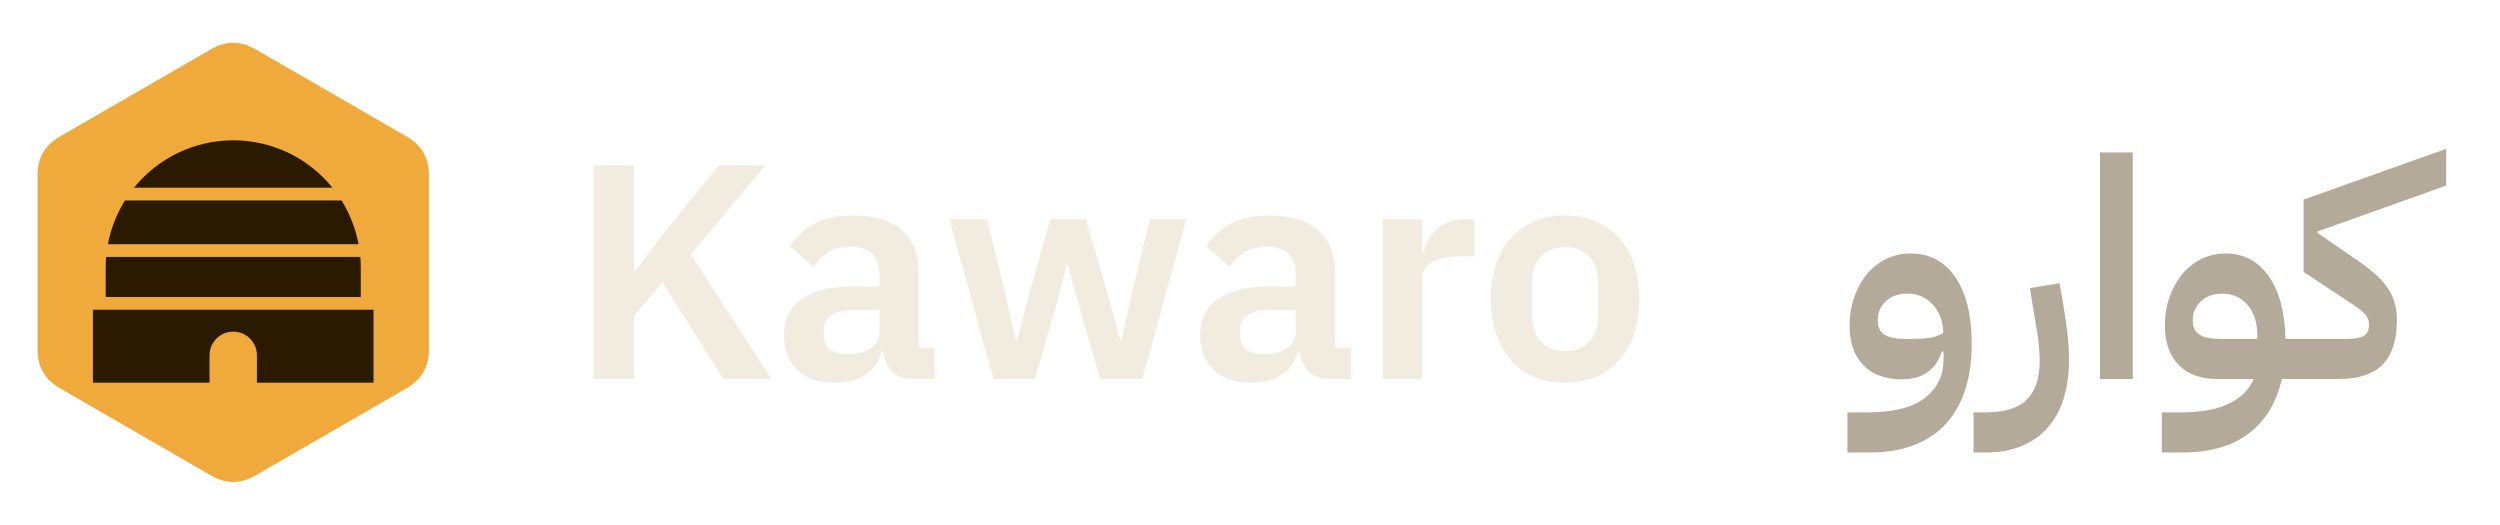
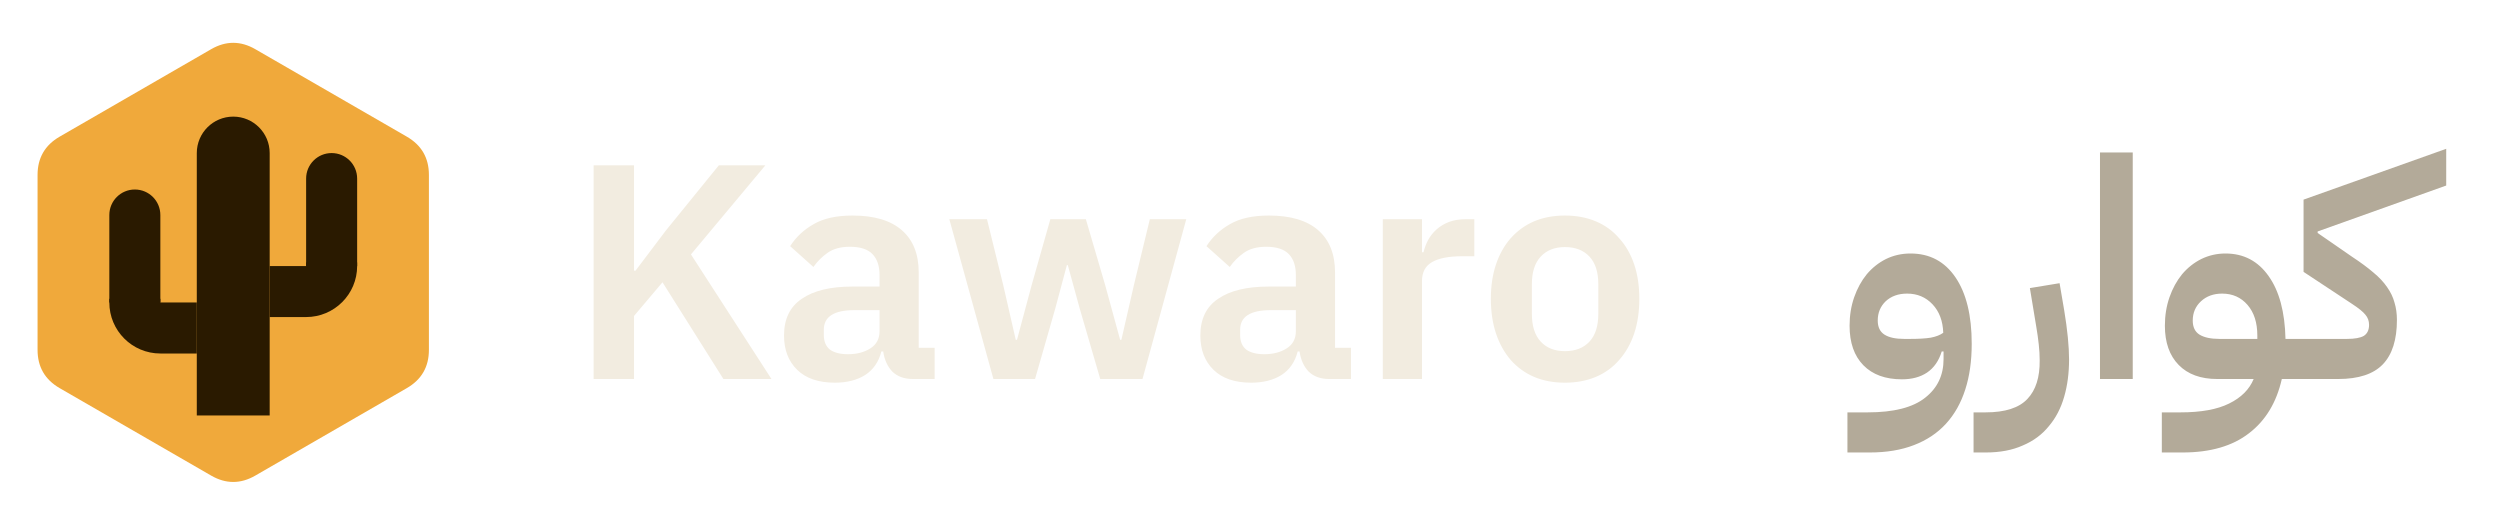
- <svg xmlns="http://www.w3.org/2000/svg" width="686" height="144" viewBox="0 0 686 144" version="1.1" id="svg6">
-   <defs id="defs6" />
-   <g transform="translate(0,8) scale(0.25)" id="g5">
+ <svg xmlns="http://www.w3.org/2000/svg" width="686" height="144" viewBox="0 0 686 144" version="1.1" id="svg7">
+   <defs id="defs7" />
+   <g transform="translate(0,8) scale(0.25)" id="g6">
    <path fill="#F0A93B" d="M231.75,22.00Q256.00,8.00 280.25,22.00L446.53,118.00Q470.77,132.00 470.77,160.00L470.77,352.00Q470.77,380.00 446.53,394.00L280.25,490.00Q256.00,504.00 231.75,490.00L65.47,394.00Q41.23,380.00 41.23,352.00L41.23,160.00Q41.23,132.00 65.47,118.00Z" id="path1" />
-     <path fill="#2A1A00" d="M256.00,122H256.00A140,140 0 0 1 364.89,174H147.11A140,140 0 0 1 256.00,122Z" id="path2" />
-     <path fill="#2A1A00" d="M137.16,188H374.84A140,140 0 0 1 393.56,236H118.44A140,140 0 0 1 137.16,188Z" id="path3" />
-     <path fill="#2A1A00" d="M116.52,250H395.48A140,140 0 0 1 396,262V294H116V262A140,140 0 0 1 116.52,250Z" id="path4" />
-     <path fill="#2A1A00" d="M102,308H410V388H282V358A26,26 0 0 0 230,358V388H102Z" id="path5" />
+     <path fill="#2A1A00" d="M216,424V136.0A40.0,40.0 0 0 1 296,136.0V424Z" id="path2" />
+     <path fill="#2A1A00" d="M120,300V204.0A28.0,28.0 0 0 1 176,204.0V300Z" id="path3" />
+     <path fill="#2A1A00" d="M120,296V300A56,56 0 0 0 176,356H216V300H176V296Z" id="path4" />
+     <path fill="#2A1A00" d="M336,260V164.0A28.0,28.0 0 0 1 392,164.0V260Z" id="path5" />
+     <path fill="#2A1A00" d="M392,256V260A56,56 0 0 1 336,316H296V260H336V256Z" id="path6" />
  </g>
-   <path d="m 181.788,77.456 -7.812,9.24 V 104 H 162.888 V 45.368 h 11.088 v 28.896 h 0.42 l 8.316,-11.004 14.532,-17.892 h 12.768 L 189.6,69.812 211.692,104 H 198.504 Z M 250.5,104 q -3.528,0 -5.628,-2.016 -2.016,-2.1 -2.52,-5.544 h -0.504 q -1.092,4.284 -4.452,6.468 -3.36,2.1 -8.316,2.1 -6.72,0 -10.332,-3.528 -3.612,-3.528 -3.612,-9.408 0,-6.804 4.872,-10.08 4.872,-3.36 13.86,-3.36 h 7.476 V 75.44 q 0,-3.696 -1.932,-5.712 -1.932,-2.016 -6.216,-2.016 -3.78,0 -6.132,1.68 -2.268,1.596 -3.864,3.864 l -6.384,-5.712 q 2.436,-3.78 6.468,-6.048 4.032,-2.352 10.668,-2.352 8.904,0 13.524,4.032 4.62,4.032 4.62,11.592 v 20.664 h 4.368 V 104 Z m -17.808,-6.804 q 3.612,0 6.132,-1.596 2.52,-1.596 2.52,-4.704 V 85.1 h -6.888 q -8.4,0 -8.4,5.376 v 1.428 q 0,2.688 1.68,4.032 1.764,1.26 4.956,1.26 z m 27.804,-37.044 h 10.332 l 4.452,18.06 3.444,15.036 h 0.336 l 4.032,-15.036 5.124,-18.06 h 9.744 l 5.292,18.06 4.116,15.036 h 0.336 l 3.444,-15.036 4.368,-18.06 h 9.996 L 313.5,104 h -11.592 l -5.628,-19.32 -3.276,-11.928 h -0.252 l -3.192,11.928 -5.544,19.32 h -11.424 z M 364.74,104 q -3.528,0 -5.628,-2.016 -2.016,-2.1 -2.52,-5.544 h -0.504 q -1.092,4.284 -4.452,6.468 -3.36,2.1 -8.316,2.1 -6.72,0 -10.332,-3.528 -3.612,-3.528 -3.612,-9.408 0,-6.804 4.872,-10.08 4.872,-3.36 13.86,-3.36 h 7.476 V 75.44 q 0,-3.696 -1.932,-5.712 -1.932,-2.016 -6.216,-2.016 -3.78,0 -6.132,1.68 -2.268,1.596 -3.864,3.864 l -6.384,-5.712 q 2.436,-3.78 6.468,-6.048 4.032,-2.352 10.668,-2.352 8.904,0 13.524,4.032 4.62,4.032 4.62,11.592 v 20.664 h 4.368 V 104 Z m -17.808,-6.804 q 3.612,0 6.132,-1.596 2.52,-1.596 2.52,-4.704 V 85.1 h -6.888 q -8.4,0 -8.4,5.376 v 1.428 q 0,2.688 1.68,4.032 1.764,1.26 4.956,1.26 z M 379.44,104 V 60.152 h 10.752 v 9.072 h 0.42 q 0.42,-1.764 1.26,-3.36 0.924,-1.68 2.352,-2.94 1.428,-1.26 3.36,-2.016 2.016,-0.756 4.62,-0.756 h 2.352 v 10.164 h -3.36 q -5.46,0 -8.232,1.596 -2.772,1.596 -2.772,5.208 V 104 Z m 49.98,1.008 q -4.704,0 -8.484,-1.596 -3.696,-1.596 -6.384,-4.62 -2.604,-3.024 -4.032,-7.224 -1.428,-4.284 -1.428,-9.576 0,-5.292 1.428,-9.492 1.428,-4.2 4.032,-7.14 2.688,-3.024 6.384,-4.62 3.78,-1.596 8.484,-1.596 4.704,0 8.484,1.596 3.78,1.596 6.384,4.62 2.688,2.94 4.116,7.14 1.428,4.2 1.428,9.492 0,5.292 -1.428,9.576 -1.428,4.2 -4.116,7.224 -2.604,3.024 -6.384,4.62 -3.78,1.596 -8.484,1.596 z m 0,-8.652 q 4.284,0 6.72,-2.604 2.436,-2.604 2.436,-7.644 V 77.96 q 0,-4.956 -2.436,-7.56 -2.436,-2.604 -6.72,-2.604 -4.2,0 -6.636,2.604 -2.436,2.604 -2.436,7.56 v 8.148 q 0,5.04 2.436,7.644 2.436,2.604 6.636,2.604 z" id="text5" style="font-weight:600;font-size:84px;font-family:'IBM Plex Sans Arabic';fill:#f2ece0" aria-label="Kawaro" />
-   <path d="m 628.988,95.264 2.268,-2.268 h 12.768 q 3.192,0 4.62,-0.84 1.428,-0.924 1.428,-3.024 0,-1.596 -1.008,-2.772 -0.924,-1.176 -3.612,-2.94 l -13.356,-8.82 V 54.776 l 39.144,-13.944 v 10.08 l -35.28,12.6 v 0.42 l 9.492,6.552 q 3.444,2.268 5.796,4.284 2.352,1.932 3.78,4.032 1.428,2.016 2.016,4.2 0.672,2.184 0.672,4.788 0,8.148 -3.864,12.18 -3.864,4.032 -12.264,4.032 h -12.6 z m -35.784,17.892 h 5.124 q 8.484,0 13.356,-2.436 4.956,-2.436 6.72,-6.72 h -9.996 q -6.804,0 -10.584,-3.864 -3.78,-3.864 -3.78,-10.752 0,-4.2 1.26,-7.812 1.26,-3.612 3.444,-6.3 2.268,-2.688 5.292,-4.2 3.108,-1.512 6.636,-1.512 7.476,0 11.844,6.216 4.368,6.132 4.62,17.22 h 4.116 v 8.736 l -2.268,2.268 h -2.856 q -2.184,9.66 -8.988,14.868 -6.804,5.292 -18.228,5.292 h -5.712 z m 8.484,-25.2 q 0,2.688 1.848,3.864 1.932,1.176 5.46,1.176 h 10.416 v -0.924 q 0,-5.292 -2.688,-8.4 -2.688,-3.108 -6.972,-3.108 -3.528,0 -5.796,2.1 -2.268,2.1 -2.268,5.292 z M 576.236,41.84 h 8.988 V 104 h -8.988 z m -34.692,71.316 h 3.276 q 8.064,0 11.508,-3.696 3.444,-3.612 3.36,-10.584 0,-2.1 -0.252,-4.368 -0.252,-2.352 -0.672,-4.788 l -1.764,-10.668 8.148,-1.344 1.26,7.392 q 0.672,4.032 1.008,7.476 0.336,3.444 0.336,6.048 0,5.628 -1.344,10.248 -1.344,4.704 -4.2,8.064 -2.772,3.444 -7.14,5.292 -4.284,1.932 -10.164,1.932 h -3.36 z m -34.608,0 h 5.544 q 10.752,0 15.792,-4.032 5.04,-3.948 5.04,-10.584 v -2.1 h -0.504 q -1.176,3.864 -4.032,5.796 -2.772,1.848 -6.888,1.848 -6.804,0 -10.584,-3.864 -3.78,-3.864 -3.78,-10.836 0,-4.2 1.26,-7.812 1.26,-3.612 3.444,-6.3 2.268,-2.688 5.292,-4.2 3.108,-1.512 6.72,-1.512 7.896,0 12.348,6.552 4.452,6.552 4.452,18.228 0,7.056 -1.764,12.516 -1.764,5.544 -5.292,9.408 -3.528,3.864 -8.82,5.88 -5.208,2.016 -12.096,2.016 h -6.132 z m 17.304,-20.16 q 3.444,0 5.544,-0.336 2.184,-0.42 3.444,-1.344 -0.168,-4.872 -2.94,-7.812 -2.772,-2.94 -6.972,-2.94 -3.612,0 -5.88,2.1 -2.184,2.1 -2.184,5.292 0,2.688 1.848,3.864 1.848,1.176 5.376,1.176 z" id="text6" style="font-weight:600;font-size:84px;font-family:'IBM Plex Sans Arabic';direction:rtl;fill:#b3aa99" aria-label="كوارو" />
+   <path d="m 181.788,77.456 -7.812,9.24 V 104 H 162.888 V 45.368 h 11.088 v 28.896 h 0.42 l 8.316,-11.004 14.532,-17.892 h 12.768 L 189.6,69.812 211.692,104 H 198.504 Z M 250.5,104 q -3.528,0 -5.628,-2.016 -2.016,-2.1 -2.52,-5.544 h -0.504 q -1.092,4.284 -4.452,6.468 -3.36,2.1 -8.316,2.1 -6.72,0 -10.332,-3.528 -3.612,-3.528 -3.612,-9.408 0,-6.804 4.872,-10.08 4.872,-3.36 13.86,-3.36 h 7.476 V 75.44 q 0,-3.696 -1.932,-5.712 -1.932,-2.016 -6.216,-2.016 -3.78,0 -6.132,1.68 -2.268,1.596 -3.864,3.864 l -6.384,-5.712 q 2.436,-3.78 6.468,-6.048 4.032,-2.352 10.668,-2.352 8.904,0 13.524,4.032 4.62,4.032 4.62,11.592 v 20.664 h 4.368 V 104 Z m -17.808,-6.804 q 3.612,0 6.132,-1.596 2.52,-1.596 2.52,-4.704 V 85.1 h -6.888 q -8.4,0 -8.4,5.376 v 1.428 q 0,2.688 1.68,4.032 1.764,1.26 4.956,1.26 z m 27.804,-37.044 h 10.332 l 4.452,18.06 3.444,15.036 h 0.336 l 4.032,-15.036 5.124,-18.06 h 9.744 l 5.292,18.06 4.116,15.036 h 0.336 l 3.444,-15.036 4.368,-18.06 h 9.996 L 313.5,104 h -11.592 l -5.628,-19.32 -3.276,-11.928 h -0.252 l -3.192,11.928 -5.544,19.32 h -11.424 z M 364.74,104 q -3.528,0 -5.628,-2.016 -2.016,-2.1 -2.52,-5.544 h -0.504 q -1.092,4.284 -4.452,6.468 -3.36,2.1 -8.316,2.1 -6.72,0 -10.332,-3.528 -3.612,-3.528 -3.612,-9.408 0,-6.804 4.872,-10.08 4.872,-3.36 13.86,-3.36 h 7.476 V 75.44 q 0,-3.696 -1.932,-5.712 -1.932,-2.016 -6.216,-2.016 -3.78,0 -6.132,1.68 -2.268,1.596 -3.864,3.864 l -6.384,-5.712 q 2.436,-3.78 6.468,-6.048 4.032,-2.352 10.668,-2.352 8.904,0 13.524,4.032 4.62,4.032 4.62,11.592 v 20.664 h 4.368 V 104 Z m -17.808,-6.804 q 3.612,0 6.132,-1.596 2.52,-1.596 2.52,-4.704 V 85.1 h -6.888 q -8.4,0 -8.4,5.376 v 1.428 q 0,2.688 1.68,4.032 1.764,1.26 4.956,1.26 z M 379.44,104 V 60.152 h 10.752 v 9.072 h 0.42 q 0.42,-1.764 1.26,-3.36 0.924,-1.68 2.352,-2.94 1.428,-1.26 3.36,-2.016 2.016,-0.756 4.62,-0.756 h 2.352 v 10.164 h -3.36 q -5.46,0 -8.232,1.596 -2.772,1.596 -2.772,5.208 V 104 Z m 49.98,1.008 q -4.704,0 -8.484,-1.596 -3.696,-1.596 -6.384,-4.62 -2.604,-3.024 -4.032,-7.224 -1.428,-4.284 -1.428,-9.576 0,-5.292 1.428,-9.492 1.428,-4.2 4.032,-7.14 2.688,-3.024 6.384,-4.62 3.78,-1.596 8.484,-1.596 4.704,0 8.484,1.596 3.78,1.596 6.384,4.62 2.688,2.94 4.116,7.14 1.428,4.2 1.428,9.492 0,5.292 -1.428,9.576 -1.428,4.2 -4.116,7.224 -2.604,3.024 -6.384,4.62 -3.78,1.596 -8.484,1.596 z m 0,-8.652 q 4.284,0 6.72,-2.604 2.436,-2.604 2.436,-7.644 V 77.96 q 0,-4.956 -2.436,-7.56 -2.436,-2.604 -6.72,-2.604 -4.2,0 -6.636,2.604 -2.436,2.604 -2.436,7.56 v 8.148 q 0,5.04 2.436,7.644 2.436,2.604 6.636,2.604 z" id="text6" style="font-weight:600;font-size:84px;font-family:'IBM Plex Sans Arabic';fill:#f2ece0" aria-label="Kawaro" />
+   <path d="m 628.988,95.264 2.268,-2.268 h 12.768 q 3.192,0 4.62,-0.84 1.428,-0.924 1.428,-3.024 0,-1.596 -1.008,-2.772 -0.924,-1.176 -3.612,-2.94 l -13.356,-8.82 V 54.776 l 39.144,-13.944 v 10.08 l -35.28,12.6 v 0.42 l 9.492,6.552 q 3.444,2.268 5.796,4.284 2.352,1.932 3.78,4.032 1.428,2.016 2.016,4.2 0.672,2.184 0.672,4.788 0,8.148 -3.864,12.18 -3.864,4.032 -12.264,4.032 h -12.6 z m -35.784,17.892 h 5.124 q 8.484,0 13.356,-2.436 4.956,-2.436 6.72,-6.72 h -9.996 q -6.804,0 -10.584,-3.864 -3.78,-3.864 -3.78,-10.752 0,-4.2 1.26,-7.812 1.26,-3.612 3.444,-6.3 2.268,-2.688 5.292,-4.2 3.108,-1.512 6.636,-1.512 7.476,0 11.844,6.216 4.368,6.132 4.62,17.22 h 4.116 v 8.736 l -2.268,2.268 h -2.856 q -2.184,9.66 -8.988,14.868 -6.804,5.292 -18.228,5.292 h -5.712 z m 8.484,-25.2 q 0,2.688 1.848,3.864 1.932,1.176 5.46,1.176 h 10.416 v -0.924 q 0,-5.292 -2.688,-8.4 -2.688,-3.108 -6.972,-3.108 -3.528,0 -5.796,2.1 -2.268,2.1 -2.268,5.292 z M 576.236,41.84 h 8.988 V 104 h -8.988 z m -34.692,71.316 h 3.276 q 8.064,0 11.508,-3.696 3.444,-3.612 3.36,-10.584 0,-2.1 -0.252,-4.368 -0.252,-2.352 -0.672,-4.788 l -1.764,-10.668 8.148,-1.344 1.26,7.392 q 0.672,4.032 1.008,7.476 0.336,3.444 0.336,6.048 0,5.628 -1.344,10.248 -1.344,4.704 -4.2,8.064 -2.772,3.444 -7.14,5.292 -4.284,1.932 -10.164,1.932 h -3.36 z m -34.608,0 h 5.544 q 10.752,0 15.792,-4.032 5.04,-3.948 5.04,-10.584 v -2.1 h -0.504 q -1.176,3.864 -4.032,5.796 -2.772,1.848 -6.888,1.848 -6.804,0 -10.584,-3.864 -3.78,-3.864 -3.78,-10.836 0,-4.2 1.26,-7.812 1.26,-3.612 3.444,-6.3 2.268,-2.688 5.292,-4.2 3.108,-1.512 6.72,-1.512 7.896,0 12.348,6.552 4.452,6.552 4.452,18.228 0,7.056 -1.764,12.516 -1.764,5.544 -5.292,9.408 -3.528,3.864 -8.82,5.88 -5.208,2.016 -12.096,2.016 h -6.132 z m 17.304,-20.16 q 3.444,0 5.544,-0.336 2.184,-0.42 3.444,-1.344 -0.168,-4.872 -2.94,-7.812 -2.772,-2.94 -6.972,-2.94 -3.612,0 -5.88,2.1 -2.184,2.1 -2.184,5.292 0,2.688 1.848,3.864 1.848,1.176 5.376,1.176 z" id="text7" style="font-weight:600;font-size:84px;font-family:'IBM Plex Sans Arabic';direction:rtl;fill:#b3aa99" aria-label="كوارو" />
</svg>
